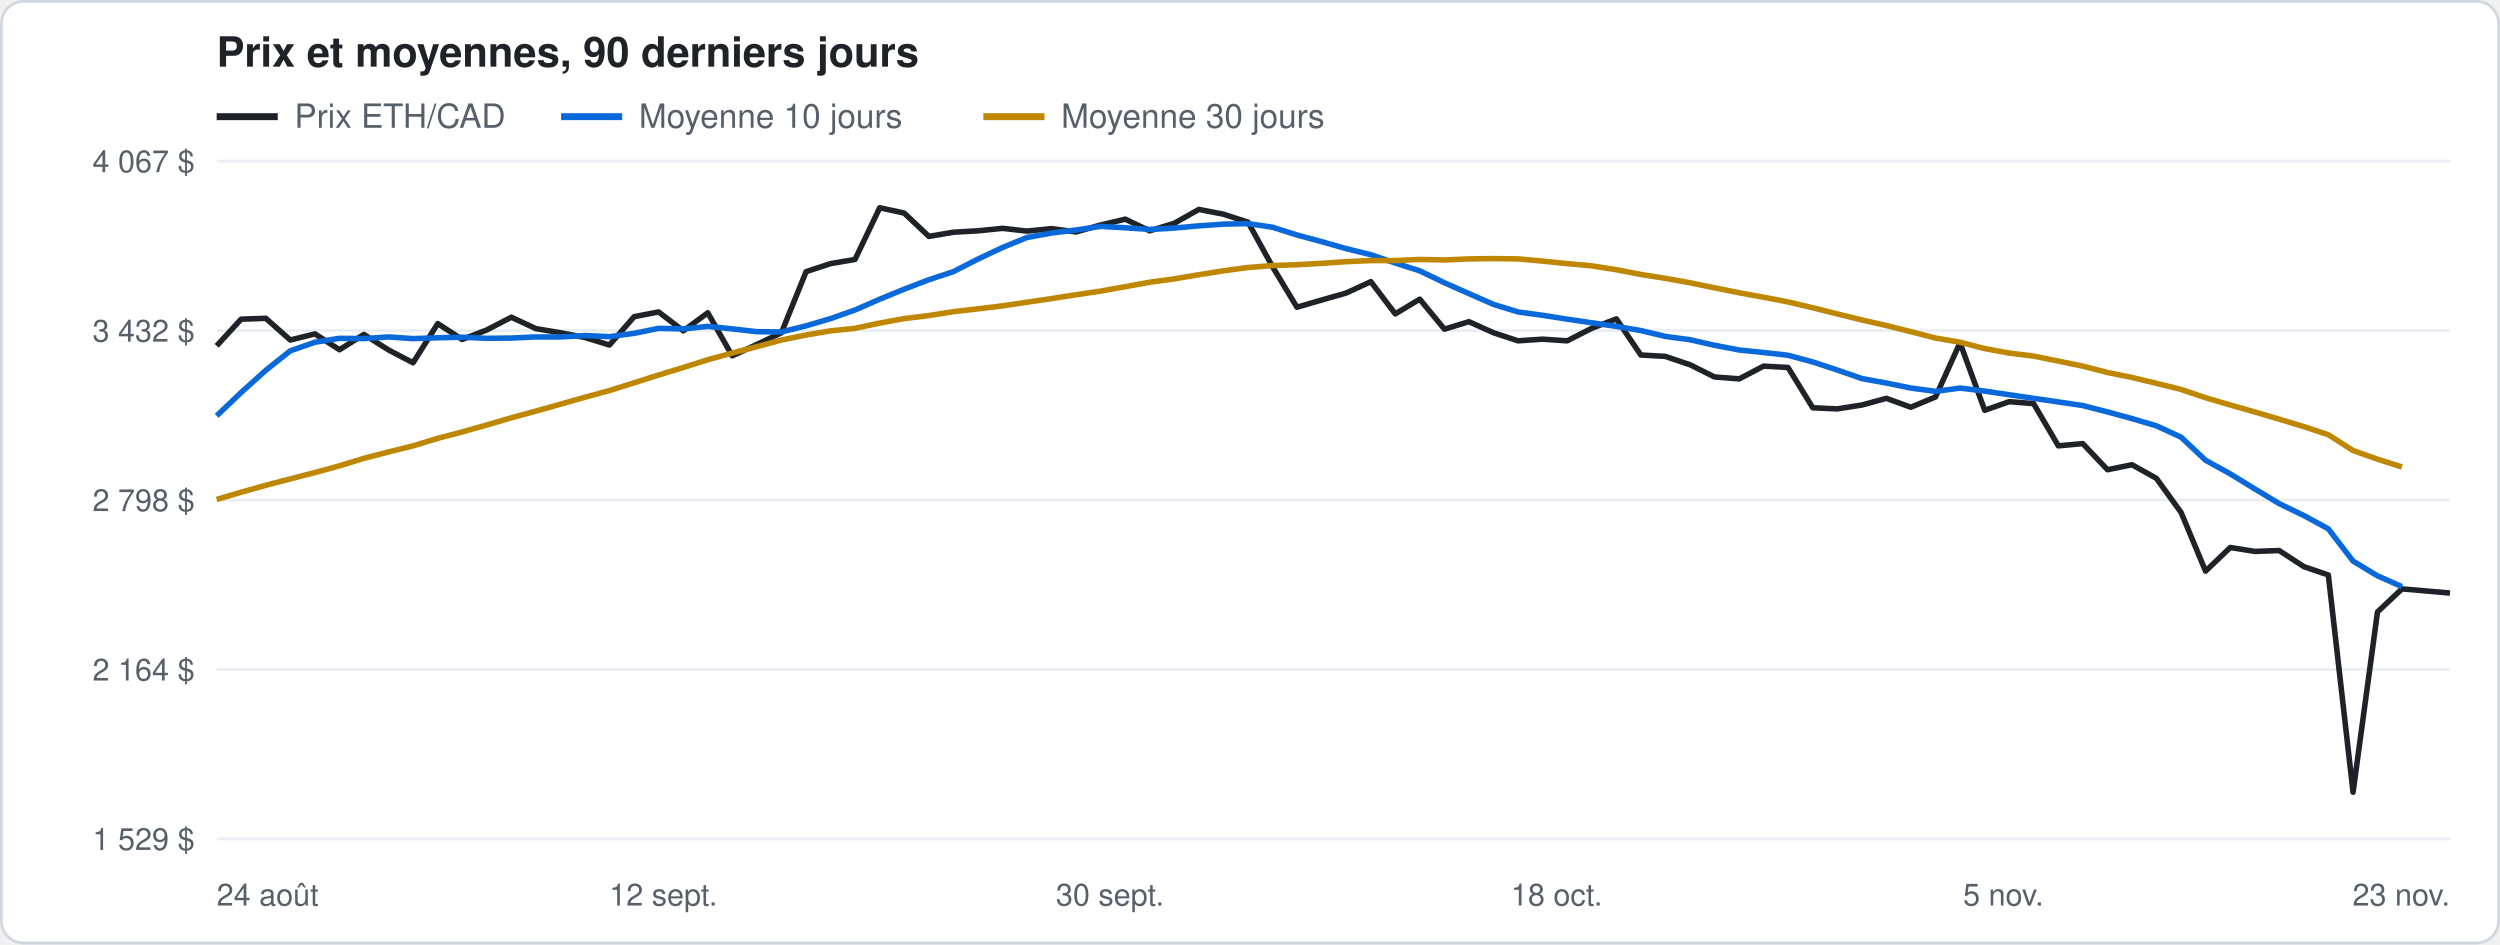
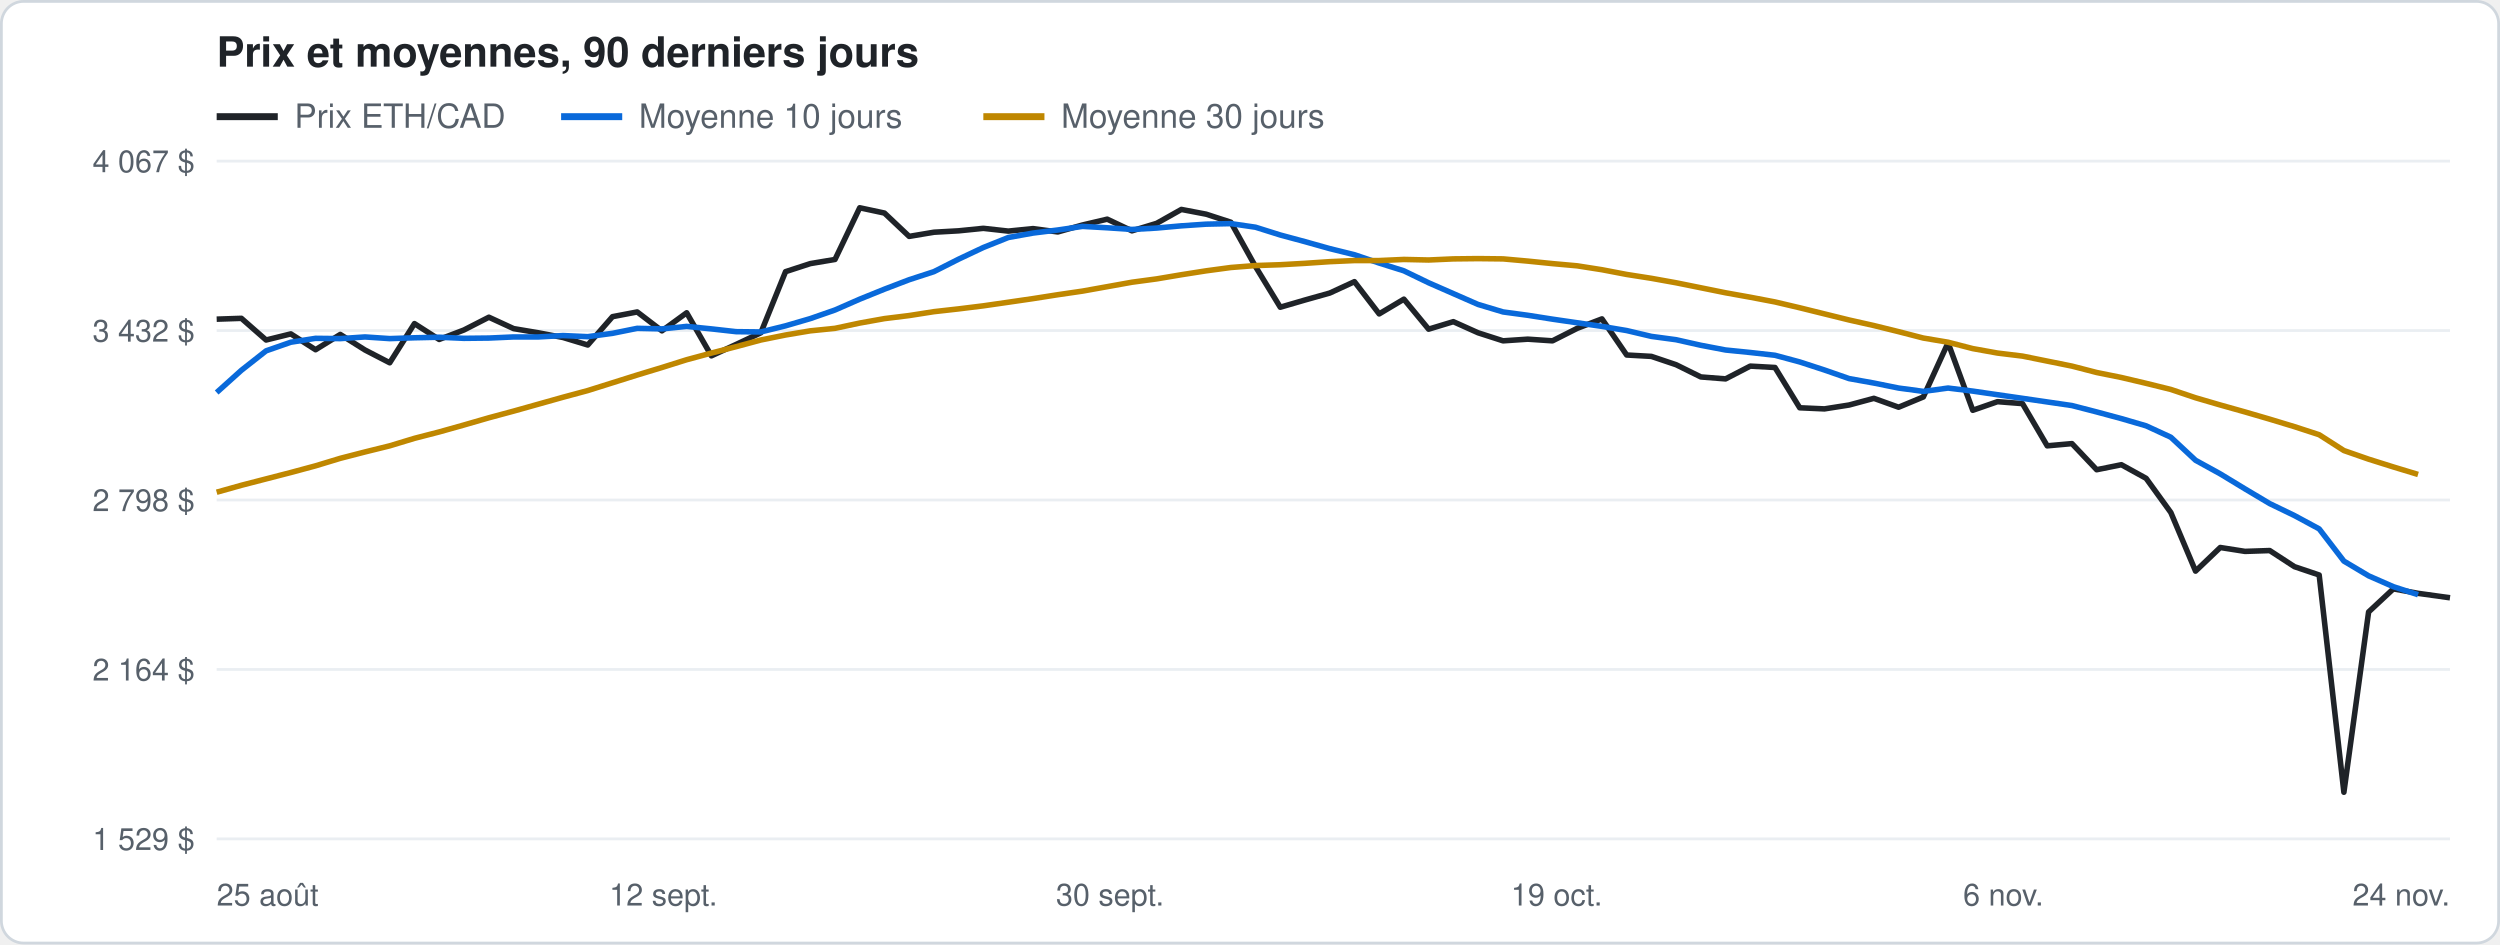
<svg xmlns="http://www.w3.org/2000/svg" width="900" height="340" viewBox="0 0 900 340" font-family="-apple-system, Segoe UI, Helvetica, Arial, sans-serif">
  <rect x="0.5" y="0.5" width="899" height="339" rx="8" fill="#ffffff" stroke="#d0d7de" />
  <text x="78" y="24" font-size="15" font-weight="600" fill="#1f2328">Prix et moyennes, 90 derniers jours</text>
  <line x1="78" y1="42" x2="100" y2="42" stroke="#1f2328" stroke-width="2.5" />
  <text x="106" y="46" font-size="12" fill="#57606a">Prix ETH/CAD</text>
  <line x1="202" y1="42" x2="224" y2="42" stroke="#0969da" stroke-width="2.5" />
  <text x="230" y="46" font-size="12" fill="#57606a">Moyenne 10 jours</text>
  <line x1="354" y1="42" x2="376" y2="42" stroke="#bf8700" stroke-width="2.5" />
  <text x="382" y="46" font-size="12" fill="#57606a">Moyenne 30 jours</text>
  <line x1="78" y1="302.0" x2="882" y2="302.0" stroke="#eaeef2" />
  <text x="70" y="306.0" font-size="11" fill="#57606a" text-anchor="end">1 529 $</text>
  <line x1="78" y1="241.0" x2="882" y2="241.0" stroke="#eaeef2" />
  <text x="70" y="245.0" font-size="11" fill="#57606a" text-anchor="end">2 164 $</text>
  <line x1="78" y1="180.0" x2="882" y2="180.0" stroke="#eaeef2" />
  <text x="70" y="184.0" font-size="11" fill="#57606a" text-anchor="end">2 798 $</text>
  <line x1="78" y1="119.0" x2="882" y2="119.0" stroke="#eaeef2" />
  <text x="70" y="123.0" font-size="11" fill="#57606a" text-anchor="end">3 432 $</text>
  <line x1="78" y1="58.0" x2="882" y2="58.0" stroke="#eaeef2" />
  <text x="70" y="62.0" font-size="11" fill="#57606a" text-anchor="end">4 067 $</text>
-   <text x="78.0" y="326" font-size="11" fill="#57606a" text-anchor="start">24 août</text>
+   <text x="78.0" y="326" font-size="11" fill="#57606a" text-anchor="start">25 août</text>
  <text x="238.8" y="326" font-size="11" fill="#57606a" text-anchor="middle">12 sept.</text>
  <text x="399.6" y="326" font-size="11" fill="#57606a" text-anchor="middle">30 sept.</text>
-   <text x="560.4" y="326" font-size="11" fill="#57606a" text-anchor="middle">18 oct.</text>
-   <text x="721.2" y="326" font-size="11" fill="#57606a" text-anchor="middle">5 nov.</text>
-   <text x="882.0" y="326" font-size="11" fill="#57606a" text-anchor="end">23 nov.</text>
-   <polyline points="78.0,124.5 86.8,114.9 95.7,114.6 104.5,122.4 113.4,120.2 122.2,125.9 131.0,120.4 139.9,126.0 148.7,130.6 157.6,116.5 166.4,122.2 175.2,118.8 184.1,114.2 192.9,118.3 201.8,119.8 210.6,121.5 219.4,124.2 228.3,114.0 237.1,112.3 246.0,119.1 254.8,112.6 263.6,128.1 272.5,124.0 281.3,119.8 290.2,97.8 299.0,94.9 307.8,93.4 316.7,74.8 325.5,76.7 334.4,85.1 343.2,83.6 352.0,83.1 360.9,82.2 369.7,83.2 378.5,82.3 387.4,83.5 396.2,81.0 405.1,78.9 413.9,83.1 422.7,80.4 431.6,75.4 440.4,77.1 449.3,80.0 458.1,96.0 466.9,110.6 475.8,108.0 484.6,105.5 493.5,101.4 502.3,113.0 511.1,107.7 520.0,118.5 528.8,115.8 537.7,119.8 546.5,122.7 555.3,122.1 564.2,122.7 573.0,118.2 581.9,114.8 590.7,127.8 599.5,128.3 608.4,131.3 617.2,135.7 626.1,136.4 634.9,131.8 643.7,132.3 652.6,146.8 661.4,147.2 670.3,145.8 679.1,143.4 687.9,146.6 696.8,142.9 705.6,123.4 714.5,147.7 723.3,144.6 732.1,145.3 741.0,160.5 749.8,159.7 758.7,169.1 767.5,167.3 776.3,172.2 785.2,184.5 794.0,205.6 802.9,197.1 811.7,198.5 820.5,198.2 829.4,204.0 838.2,207.0 847.1,285.2 855.9,220.3 864.7,212.0 882.0,213.5" fill="none" stroke="#1f2328" stroke-width="2" stroke-linejoin="round" />
-   <polyline points="78.0,149.7 86.8,141.3 95.7,133.3 104.5,126.3 113.4,123.2 122.2,121.8 131.0,121.9 139.9,121.3 148.7,121.9 157.6,121.6 166.4,121.4 175.2,121.8 184.1,121.7 192.9,121.3 201.8,121.3 210.6,120.8 219.4,121.2 228.3,120.0 237.1,118.2 246.0,118.4 254.8,117.5 263.6,118.4 272.5,119.4 281.3,119.5 290.2,117.3 299.0,114.7 307.8,111.6 316.7,107.7 325.5,104.1 334.4,100.7 343.2,97.8 352.0,93.3 360.9,89.1 369.7,85.5 378.5,83.9 387.4,82.8 396.2,81.5 405.1,82.0 413.9,82.6 422.7,82.1 431.6,81.3 440.4,80.7 449.3,80.5 458.1,81.8 466.9,84.6 475.8,87.0 484.6,89.5 493.5,91.7 502.3,94.7 511.1,97.5 520.0,101.8 528.8,105.7 537.7,109.6 546.5,112.3 555.3,113.5 564.2,114.9 573.0,116.2 581.9,117.5 590.7,119.0 599.5,121.1 608.4,122.3 617.2,124.3 626.1,126.0 634.9,126.9 643.7,127.9 652.6,130.3 661.4,133.2 670.3,136.3 679.1,137.9 687.9,139.7 696.8,140.9 705.6,139.7 714.5,140.8 723.3,142.1 732.1,143.4 741.0,144.7 749.8,146.0 758.7,148.3 767.5,150.7 776.3,153.3 785.2,157.4 794.0,165.7 802.9,170.6 811.7,176.0 820.5,181.3 829.4,185.6 838.2,190.4 847.1,202.0 855.9,207.3 864.7,211.2" fill="none" stroke="#0969da" stroke-width="2" stroke-linejoin="round" />
-   <polyline points="78.0,179.8 86.8,177.2 95.7,174.7 104.5,172.4 113.4,170.1 122.2,167.7 131.0,165.0 139.9,162.7 148.7,160.5 157.6,157.8 166.4,155.5 175.2,153.0 184.1,150.4 192.9,148.0 201.8,145.5 210.6,143.0 219.4,140.6 228.3,137.8 237.1,135.0 246.0,132.3 254.8,129.5 263.6,127.1 272.5,124.8 281.3,122.4 290.2,120.6 299.0,119.1 307.8,118.2 316.7,116.3 325.5,114.7 334.4,113.6 343.2,112.2 352.0,111.2 360.9,110.1 369.7,108.8 378.5,107.5 387.4,106.1 396.2,104.8 405.1,103.2 413.9,101.6 422.7,100.4 431.6,98.9 440.4,97.5 449.3,96.3 458.1,95.6 466.9,95.3 475.8,94.8 484.6,94.2 493.5,93.8 502.3,93.8 511.1,93.4 520.0,93.6 528.8,93.2 537.7,93.1 546.5,93.2 555.3,94.0 564.2,94.9 573.0,95.7 581.9,97.1 590.7,98.8 599.5,100.2 608.4,101.8 617.2,103.6 626.1,105.4 634.9,107.0 643.7,108.7 652.6,110.8 661.4,113.0 670.3,115.2 679.1,117.2 687.9,119.4 696.8,121.7 705.6,123.2 714.5,125.5 723.3,127.1 732.1,128.2 741.0,130.0 749.8,131.8 758.7,134.1 767.5,135.9 776.3,138.0 785.2,140.2 794.0,143.2 802.9,145.8 811.7,148.3 820.5,150.9 829.4,153.6 838.2,156.5 847.1,162.2 855.9,165.3 864.7,168.1" fill="none" stroke="#bf8700" stroke-width="2" stroke-linejoin="round" />
+   <text x="560.4" y="326" font-size="11" fill="#57606a" text-anchor="middle">19 oct.</text>
+   <text x="721.2" y="326" font-size="11" fill="#57606a" text-anchor="middle">6 nov.</text>
+   <text x="882.0" y="326" font-size="11" fill="#57606a" text-anchor="end">24 nov.</text>
+   <polyline points="78.0,114.9 86.9,114.6 95.8,122.4 104.7,120.2 113.6,125.9 122.5,120.4 131.4,126.0 140.3,130.6 149.2,116.5 158.1,122.2 167.0,118.8 176.0,114.2 184.9,118.3 193.8,119.8 202.7,121.5 211.6,124.2 220.5,114.0 229.4,112.3 238.3,119.1 247.2,112.6 256.1,128.1 265.0,124.0 273.9,119.8 282.8,97.8 291.7,94.9 300.6,93.4 309.5,74.8 318.4,76.7 327.3,85.1 336.2,83.6 345.1,83.1 354.0,82.2 363.0,83.2 371.9,82.3 380.8,83.5 389.7,81.0 398.6,78.9 407.5,83.1 416.4,80.4 425.3,75.4 434.2,77.1 443.1,80.0 452.0,96.0 460.9,110.6 469.8,108.0 478.7,105.5 487.6,101.4 496.5,113.0 505.4,107.7 514.3,118.5 523.2,115.8 532.1,119.8 541.1,122.7 550.0,122.1 558.9,122.7 567.8,118.2 576.7,114.8 585.6,127.8 594.5,128.3 603.4,131.3 612.3,135.7 621.2,136.4 630.1,131.8 639.0,132.3 647.9,146.8 656.8,147.2 665.7,145.8 674.6,143.4 683.5,146.6 692.4,142.9 701.3,123.4 710.2,147.7 719.1,144.6 728.1,145.3 737.0,160.5 745.9,159.7 754.8,169.1 763.7,167.3 772.6,172.2 781.5,184.5 790.4,205.6 799.3,197.1 808.2,198.5 817.1,198.2 826.0,204.0 834.9,207.0 843.8,285.2 852.7,220.3 861.6,212.0 870.5,213.6 882.0,215.2" fill="none" stroke="#1f2328" stroke-width="2" stroke-linejoin="round" />
+   <polyline points="78.0,141.3 86.9,133.3 95.8,126.3 104.7,123.2 113.6,121.8 122.5,121.9 131.4,121.3 140.3,121.9 149.2,121.6 158.1,121.4 167.0,121.8 176.0,121.7 184.9,121.3 193.8,121.3 202.7,120.8 211.6,121.2 220.5,120.0 229.4,118.2 238.3,118.4 247.2,117.5 256.1,118.4 265.0,119.4 273.9,119.5 282.8,117.3 291.7,114.7 300.6,111.6 309.5,107.7 318.4,104.1 327.3,100.7 336.2,97.8 345.1,93.3 354.0,89.1 363.0,85.5 371.9,83.9 380.8,82.8 389.7,81.5 398.6,82.0 407.5,82.6 416.4,82.1 425.3,81.3 434.2,80.7 443.1,80.5 452.0,81.8 460.9,84.6 469.8,87.0 478.7,89.5 487.6,91.7 496.5,94.7 505.4,97.5 514.3,101.8 523.2,105.7 532.1,109.6 541.1,112.3 550.0,113.5 558.9,114.9 567.8,116.2 576.7,117.5 585.6,119.0 594.5,121.1 603.4,122.3 612.3,124.3 621.2,126.0 630.1,126.9 639.0,127.9 647.9,130.3 656.8,133.2 665.7,136.3 674.6,137.9 683.5,139.7 692.4,140.9 701.3,139.7 710.2,140.8 719.1,142.1 728.1,143.4 737.0,144.7 745.9,146.0 754.8,148.3 763.7,150.7 772.6,153.3 781.5,157.4 790.4,165.7 799.3,170.6 808.2,176.0 817.1,181.3 826.0,185.6 834.9,190.4 843.8,202.0 852.7,207.3 861.6,211.2 870.5,214.1" fill="none" stroke="#0969da" stroke-width="2" stroke-linejoin="round" />
+   <polyline points="78.0,177.2 86.9,174.7 95.8,172.4 104.7,170.1 113.6,167.7 122.5,165.0 131.4,162.7 140.3,160.5 149.2,157.8 158.1,155.5 167.0,153.0 176.0,150.4 184.9,148.0 193.8,145.5 202.7,143.0 211.6,140.6 220.5,137.8 229.4,135.0 238.3,132.3 247.2,129.5 256.1,127.1 265.0,124.8 273.9,122.4 282.8,120.6 291.7,119.1 300.6,118.2 309.5,116.3 318.4,114.7 327.3,113.6 336.2,112.2 345.1,111.2 354.0,110.1 363.0,108.8 371.9,107.5 380.8,106.1 389.7,104.8 398.6,103.2 407.5,101.6 416.4,100.4 425.3,98.9 434.2,97.5 443.1,96.3 452.0,95.6 460.9,95.3 469.8,94.8 478.7,94.2 487.6,93.8 496.5,93.8 505.4,93.4 514.3,93.6 523.2,93.2 532.1,93.1 541.1,93.2 550.0,94.0 558.9,94.9 567.8,95.7 576.7,97.1 585.6,98.8 594.5,100.2 603.4,101.8 612.3,103.6 621.2,105.4 630.1,107.0 639.0,108.7 647.9,110.8 656.8,113.0 665.7,115.2 674.6,117.2 683.5,119.4 692.4,121.7 701.3,123.2 710.2,125.5 719.1,127.1 728.1,128.2 737.0,130.0 745.9,131.8 754.8,134.1 763.7,135.9 772.6,138.0 781.5,140.2 790.4,143.2 799.3,145.8 808.2,148.3 817.1,150.9 826.0,153.6 834.9,156.5 843.8,162.2 852.7,165.3 861.6,168.1 870.5,170.8" fill="none" stroke="#bf8700" stroke-width="2" stroke-linejoin="round" />
</svg>
